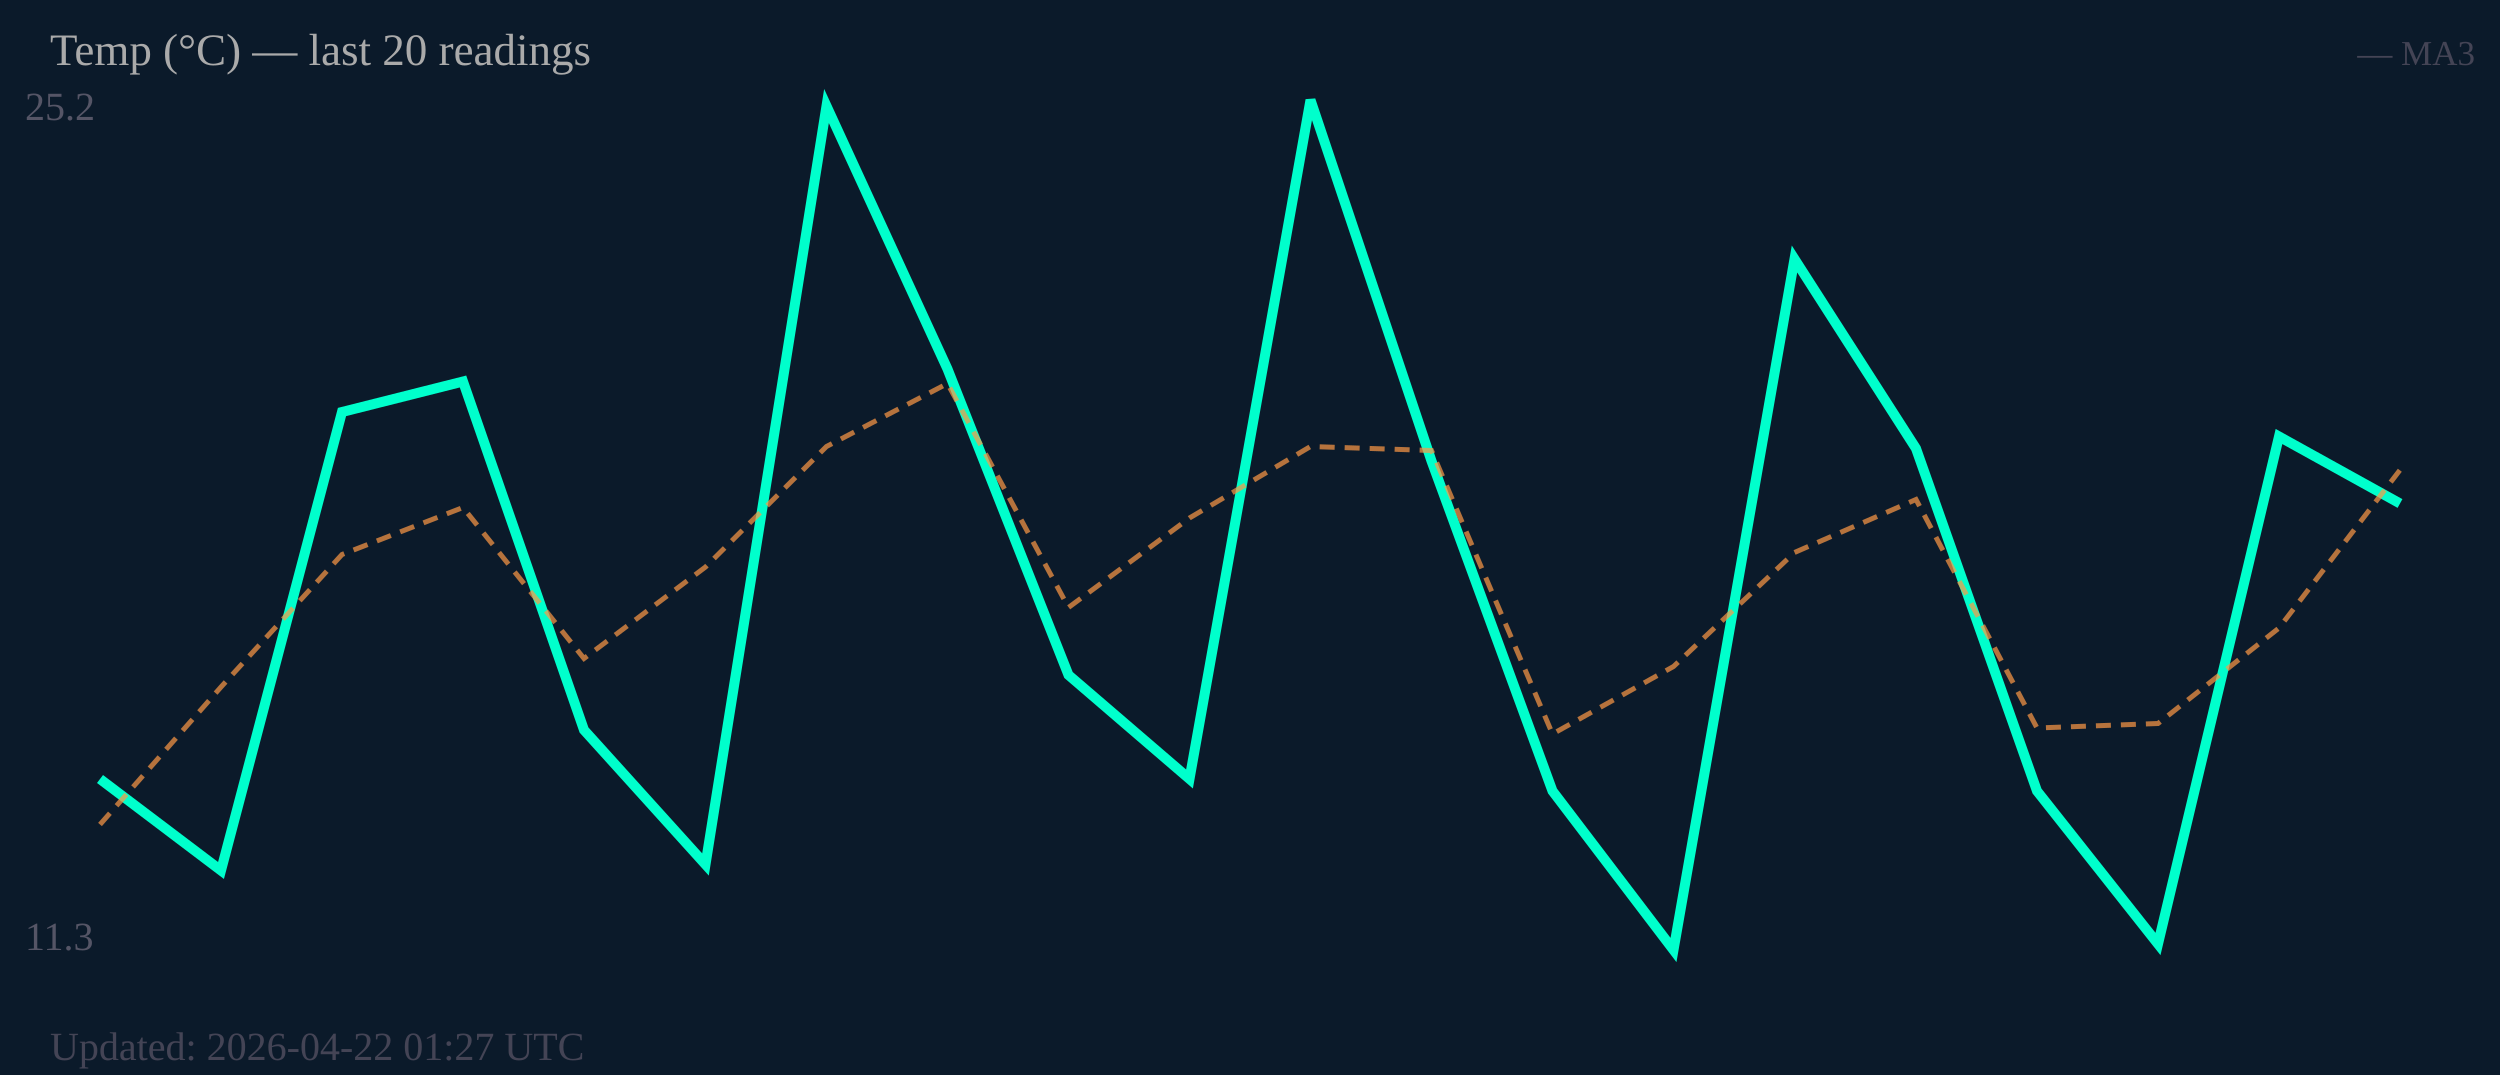
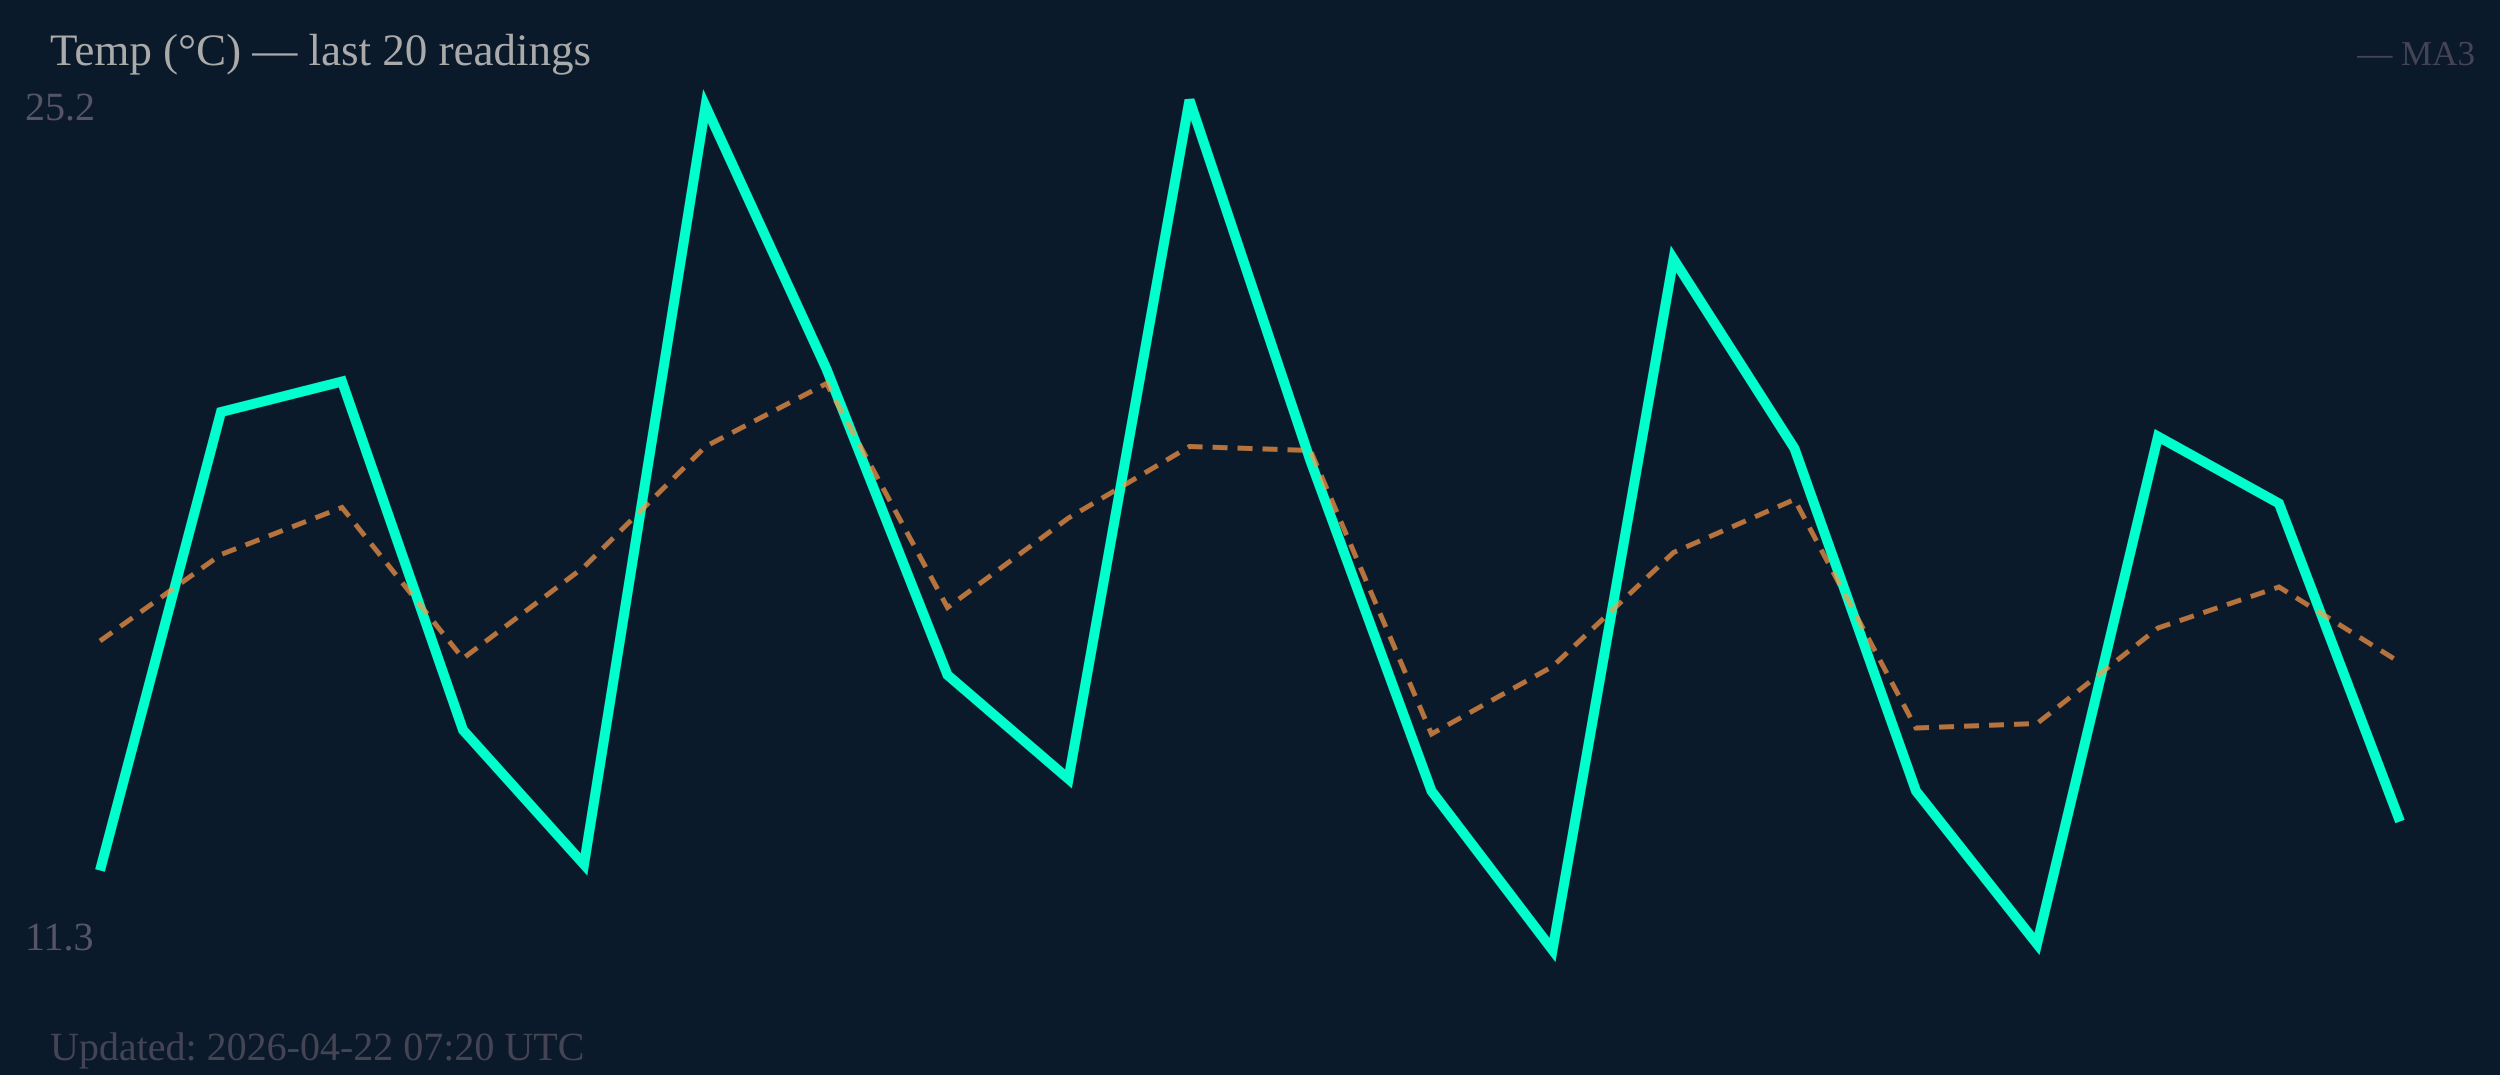
<svg xmlns="http://www.w3.org/2000/svg" width="500" height="215" viewBox="0 0 500 215">
  <rect width="500" height="215" fill="#0b1a2a" />
  <text x="5" y="24" font-size="8" fill="#556">25.2</text>
  <text x="5" y="190" font-size="8" fill="#556">11.3</text>
-   <polyline fill="none" stroke="#00ffcc" stroke-width="2" points="20.0,155.8 44.2,174.1 68.4,82.4 92.6,76.3 116.8,146.0 141.1,172.9 165.3,21.2 189.5,73.8 213.7,135.0 237.9,155.8 262.1,20.0 286.3,92.2 310.5,158.2 334.7,190.0 358.9,51.8 383.2,89.7 407.4,158.2 431.6,188.8 455.8,87.3 480.0,100.7" />
-   <polyline fill="none" stroke="#ff9944" stroke-width="1" stroke-dasharray="3,2" opacity="0.7" points="20.0,164.9 44.2,137.4 68.4,110.9 92.6,101.5 116.8,131.7 141.1,113.4 165.3,89.3 189.5,76.7 213.7,121.5 237.9,103.6 262.1,89.3 286.3,90.1 310.5,146.8 334.7,133.3 358.9,110.5 383.2,99.9 407.4,145.6 431.6,144.7 455.8,125.6 480.0,94.0" />
+   <polyline fill="none" stroke="#00ffcc" stroke-width="2" points="20.0,174.1 44.2,82.4 68.4,76.3 92.6,146.0 116.8,172.9 141.1,21.2 165.3,73.8 189.5,135.0 213.7,155.8 237.9,20.0 262.1,92.2 286.3,158.2 310.5,190.0 334.7,51.8 358.9,89.7 383.2,158.2 407.4,188.8 431.6,87.3 455.8,100.7 480.0,164.3" />
+   <polyline fill="none" stroke="#ff9944" stroke-width="1" stroke-dasharray="3,2" opacity="0.7" points="20.0,128.2 44.2,110.9 68.4,101.5 92.6,131.7 116.8,113.4 141.1,89.3 165.3,76.7 189.5,121.5 213.7,103.6 237.9,89.3 262.1,90.1 286.3,146.8 310.5,133.3 334.7,110.5 358.9,99.9 383.2,145.6 407.4,144.7 431.6,125.6 455.8,117.4 480.0,132.5" />
  <text x="10" y="13" font-size="9" fill="#aaa">Temp (°C) — last 20 readings</text>
  <text x="495" y="13" font-size="7" fill="#445" text-anchor="end">— MA3</text>
-   <text x="10" y="212" font-size="8" fill="#445">Updated: 2026-04-22 01:27 UTC</text>
+   <text x="10" y="212" font-size="8" fill="#445">Updated: 2026-04-22 07:20 UTC</text>
</svg>
